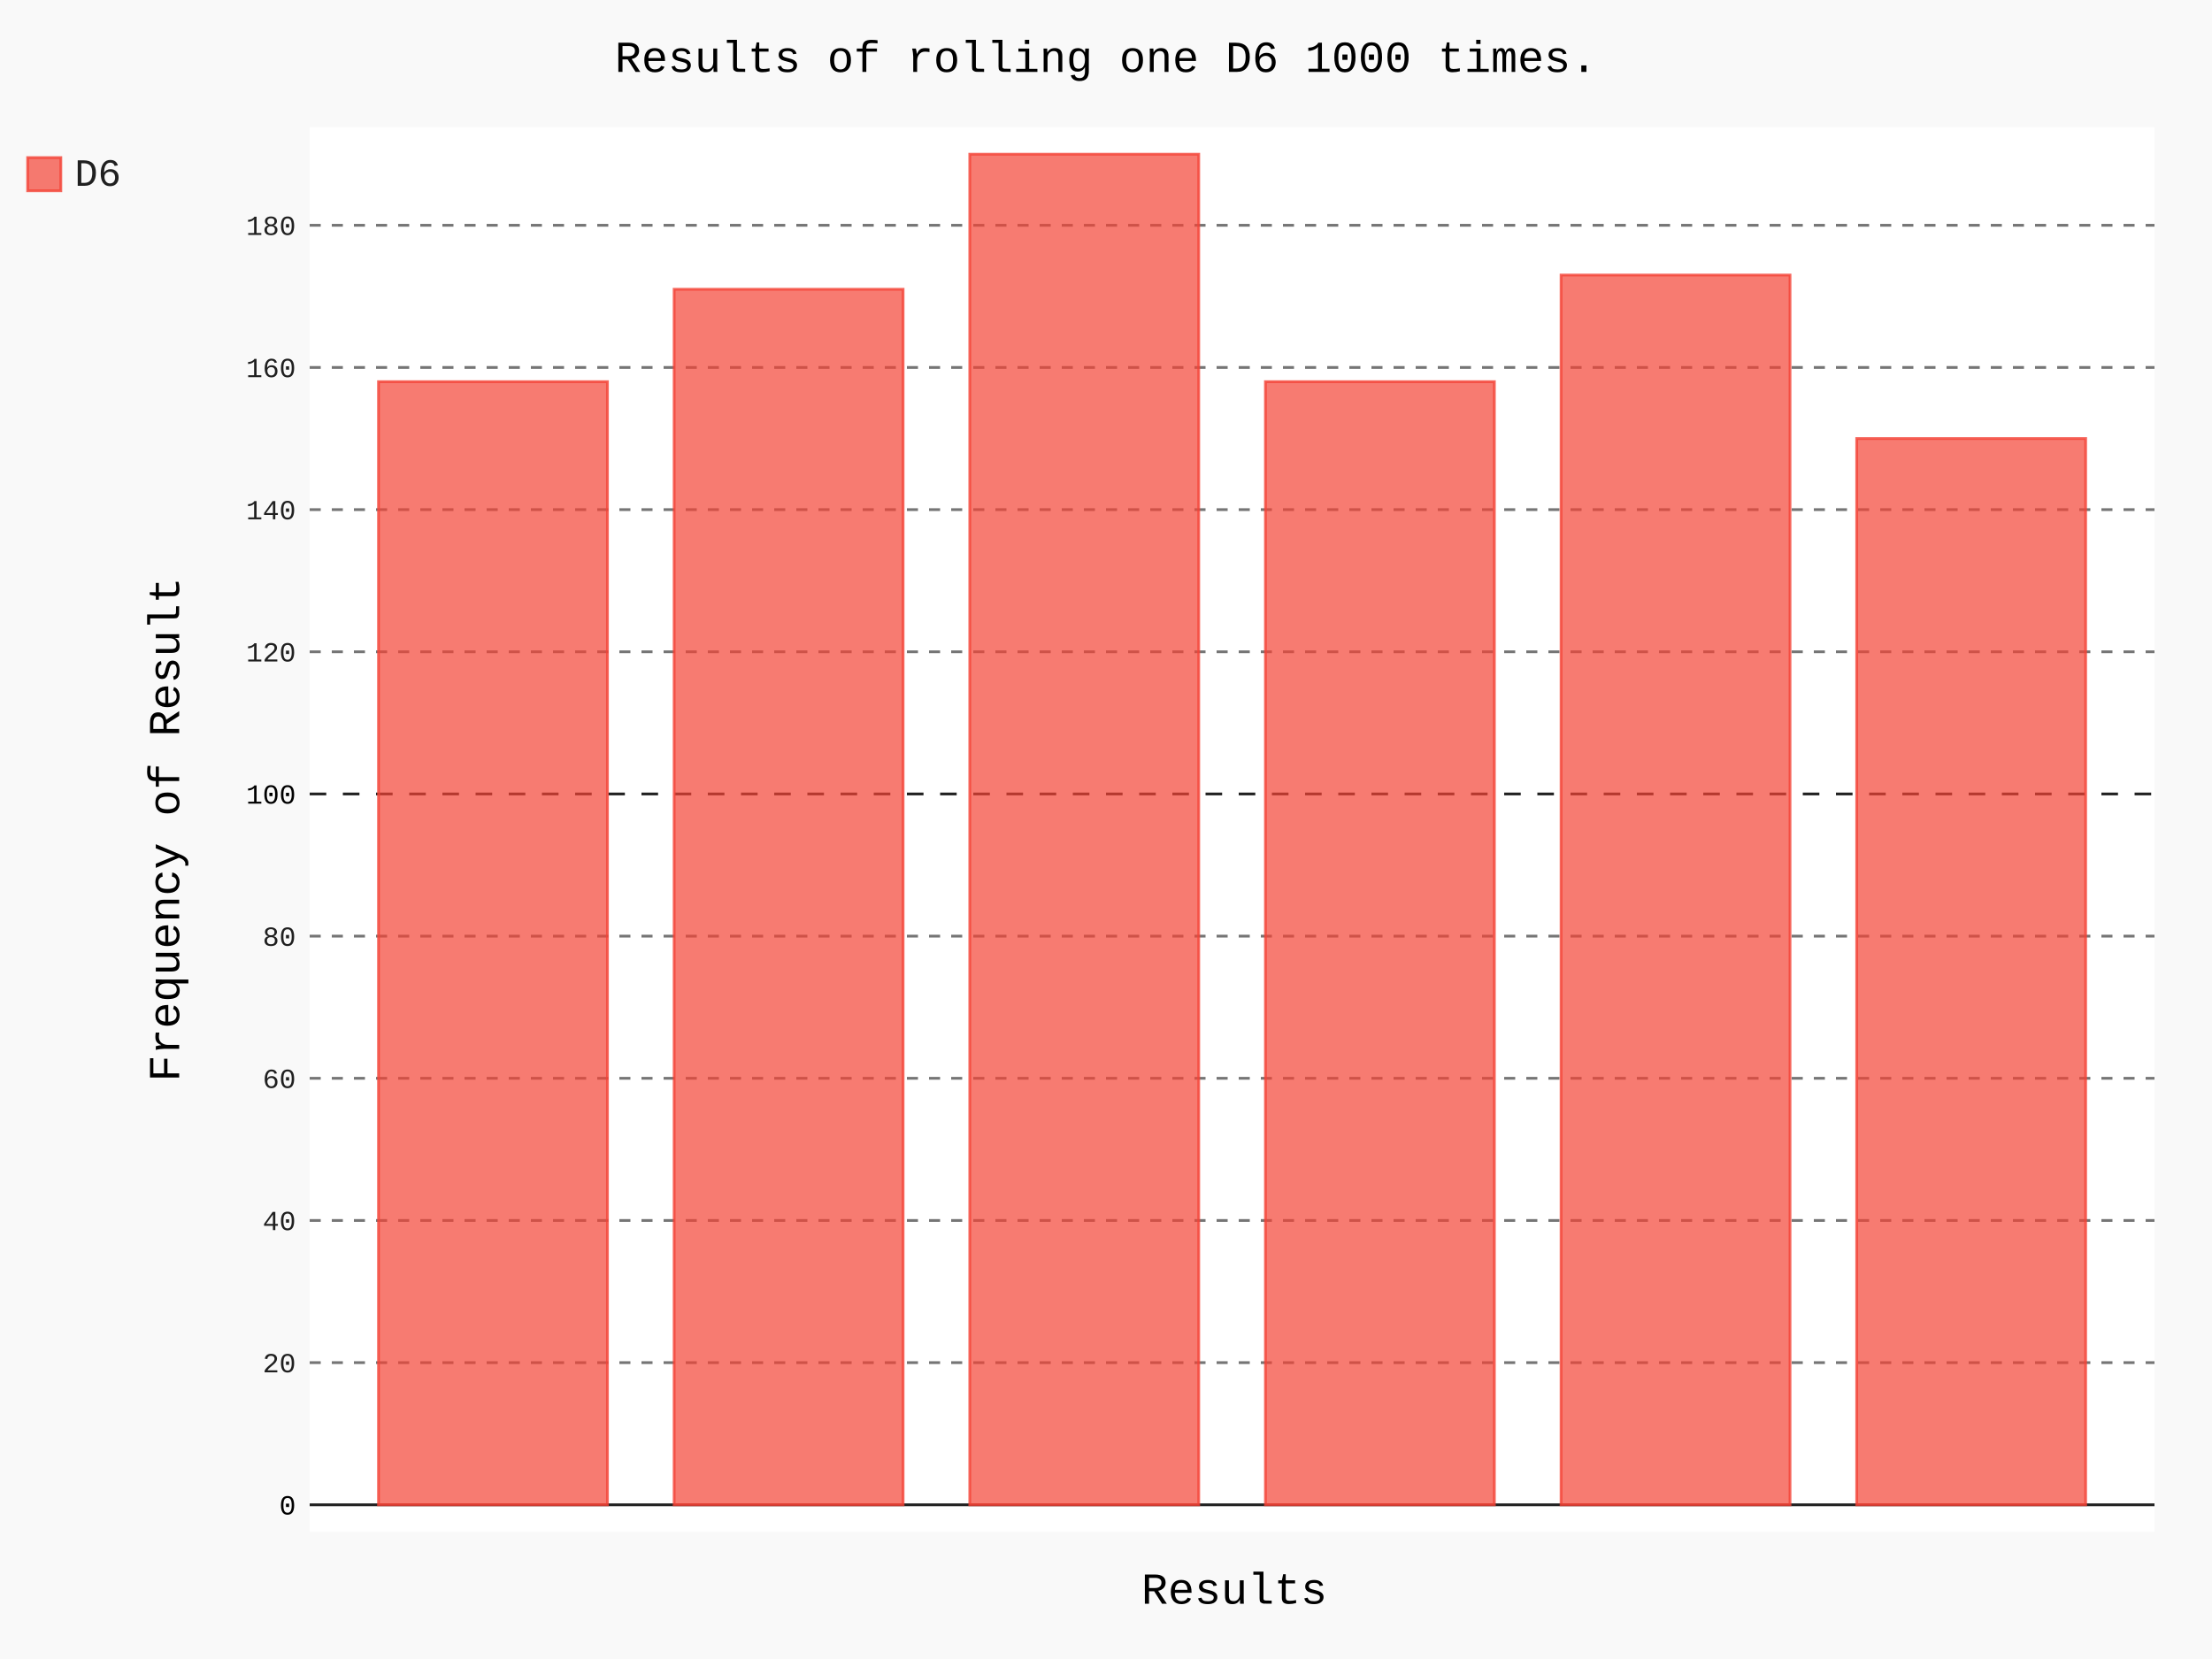
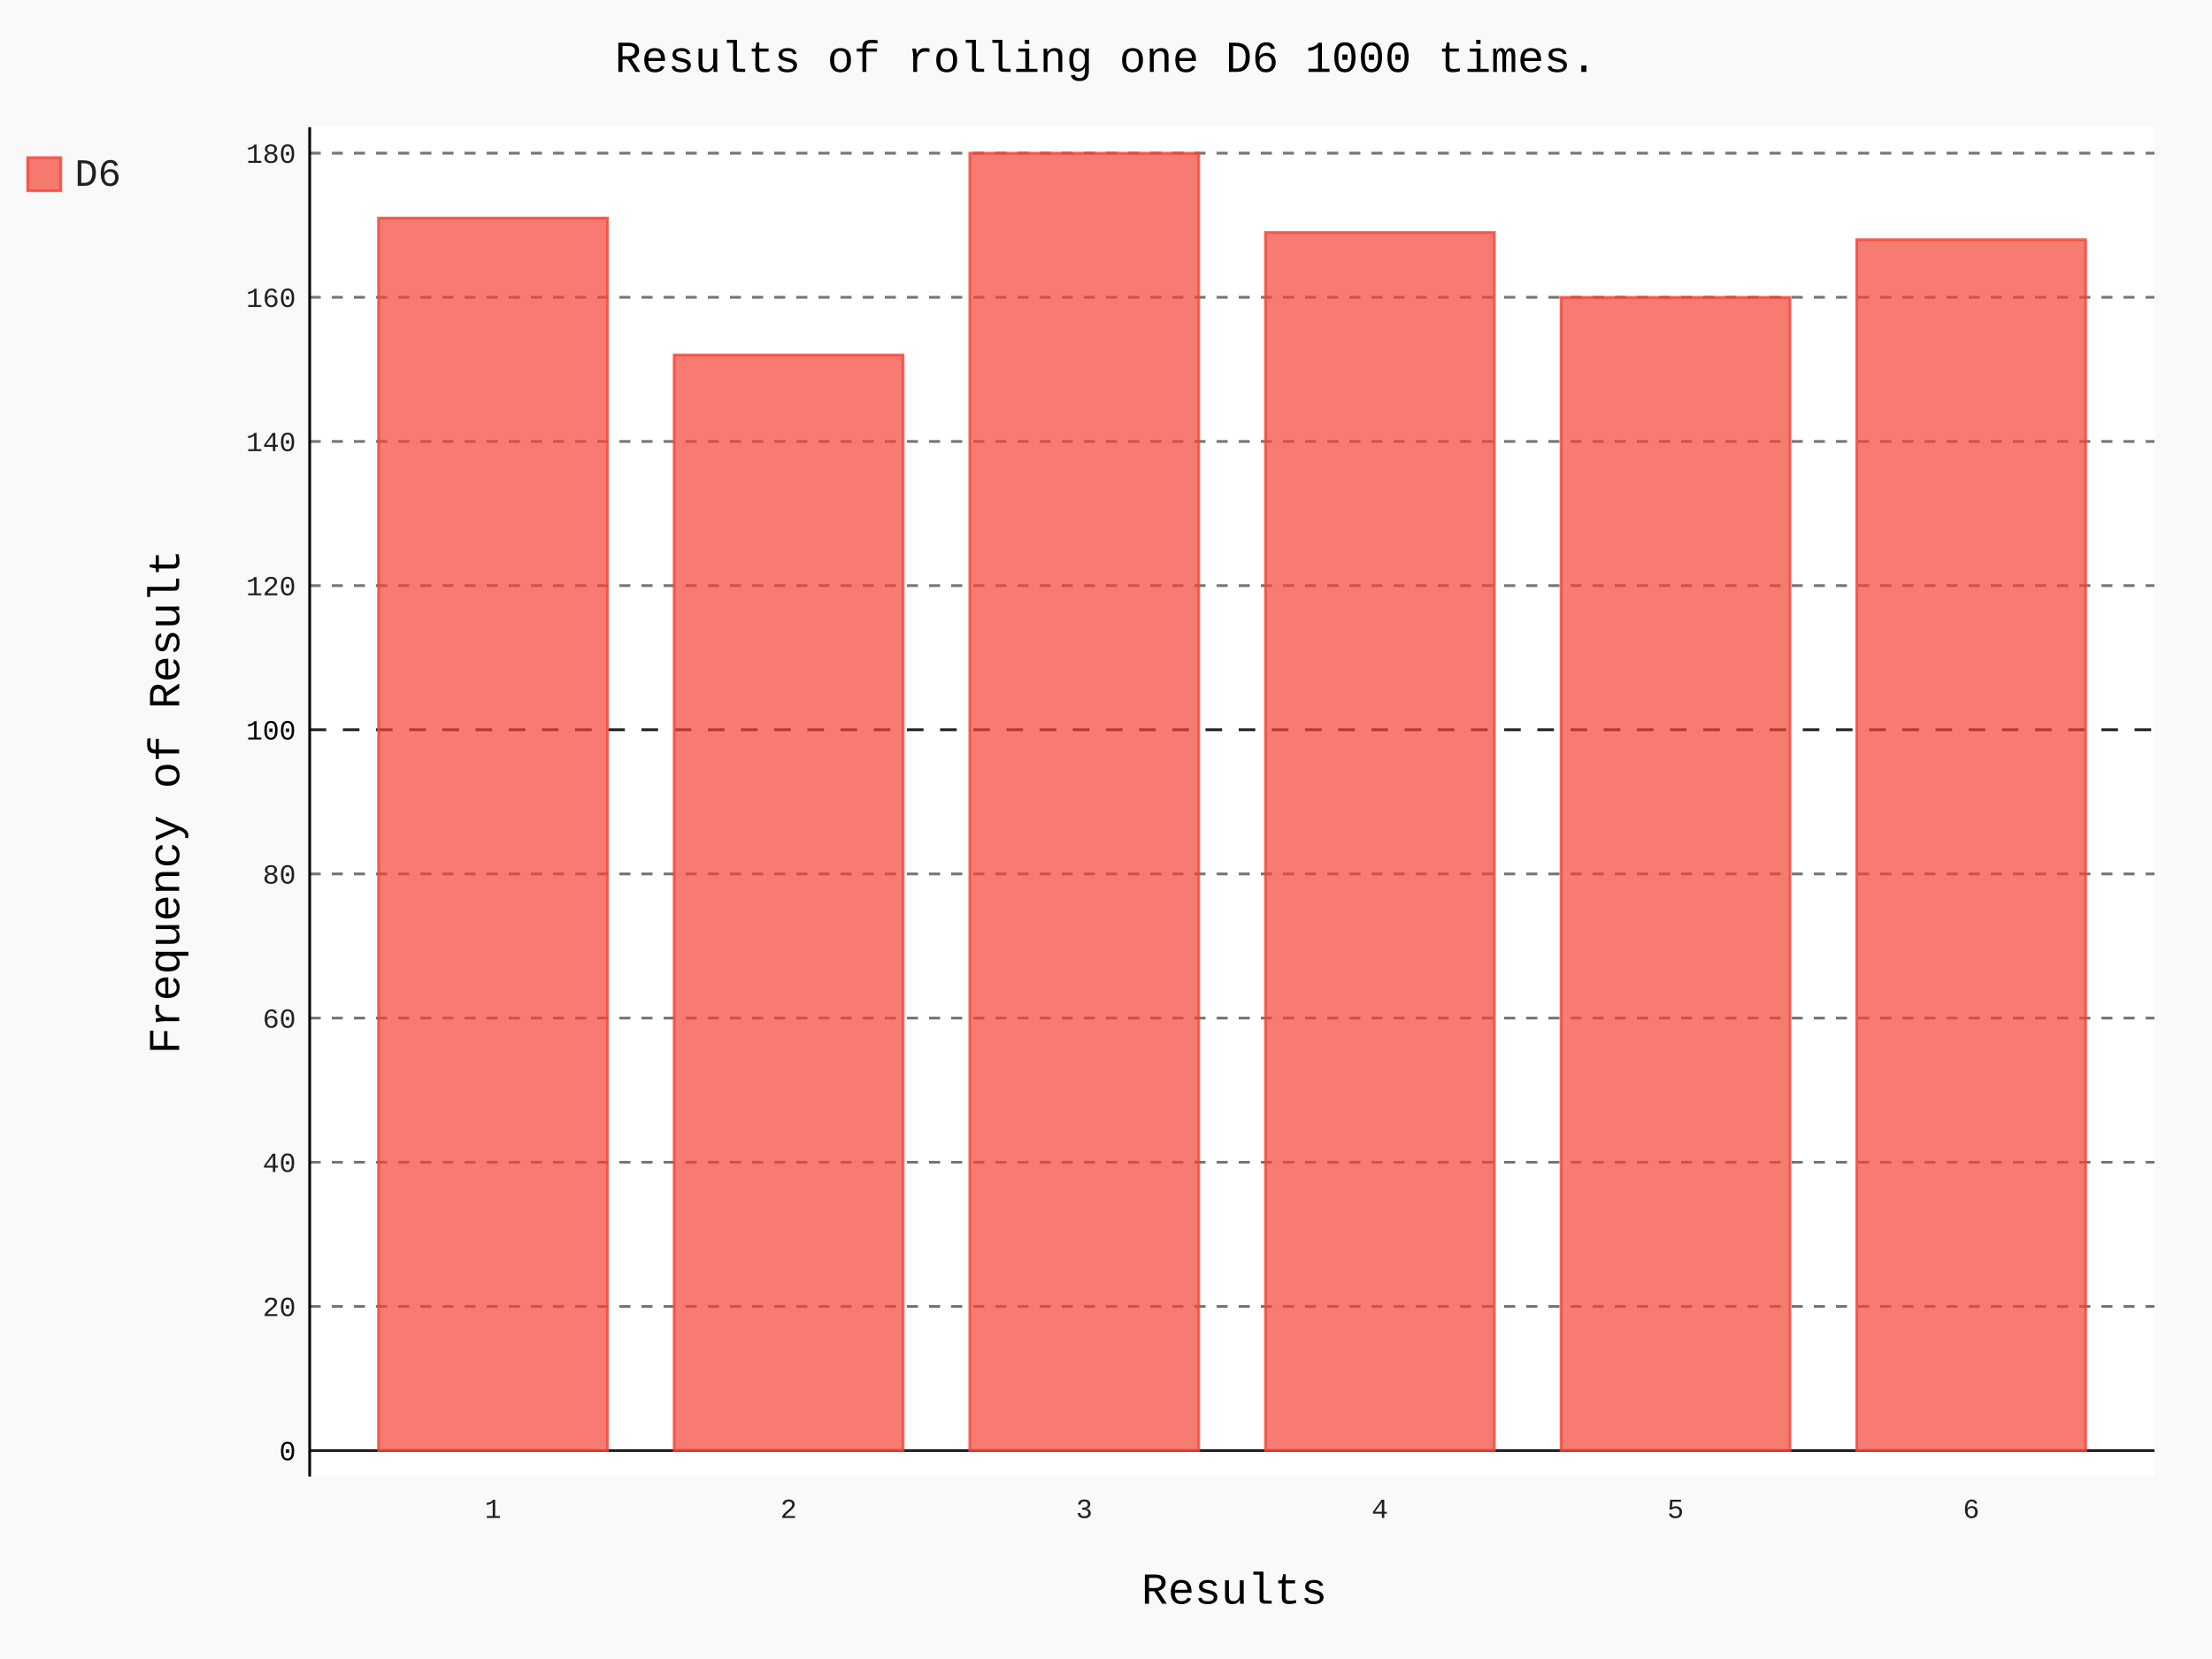
- <svg xmlns="http://www.w3.org/2000/svg" id="chart-9c1e929f-a5dd-4ea8-a9d0-3665f2c9b8bb" class="pygal-chart" viewBox="0 0 800 600">
+ <svg xmlns="http://www.w3.org/2000/svg" id="chart-8cd234c3-cbe5-4584-b589-7335ef44b40f" class="pygal-chart" viewBox="0 0 800 600">
  <defs>
-     <style type="text/css">#chart-9c1e929f-a5dd-4ea8-a9d0-3665f2c9b8bb{-webkit-user-select:none;-webkit-font-smoothing:antialiased;font-family:Consolas,"Liberation Mono",Menlo,Courier,monospace}#chart-9c1e929f-a5dd-4ea8-a9d0-3665f2c9b8bb .title{font-family:Consolas,"Liberation Mono",Menlo,Courier,monospace;font-size:16px}#chart-9c1e929f-a5dd-4ea8-a9d0-3665f2c9b8bb .legends .legend text{font-family:Consolas,"Liberation Mono",Menlo,Courier,monospace;font-size:14px}#chart-9c1e929f-a5dd-4ea8-a9d0-3665f2c9b8bb .axis text{font-family:Consolas,"Liberation Mono",Menlo,Courier,monospace;font-size:10px}#chart-9c1e929f-a5dd-4ea8-a9d0-3665f2c9b8bb .axis text.major{font-family:Consolas,"Liberation Mono",Menlo,Courier,monospace;font-size:10px}#chart-9c1e929f-a5dd-4ea8-a9d0-3665f2c9b8bb .text-overlay text.value{font-family:Consolas,"Liberation Mono",Menlo,Courier,monospace;font-size:16px}#chart-9c1e929f-a5dd-4ea8-a9d0-3665f2c9b8bb .text-overlay text.label{font-family:Consolas,"Liberation Mono",Menlo,Courier,monospace;font-size:10px}#chart-9c1e929f-a5dd-4ea8-a9d0-3665f2c9b8bb .tooltip{font-family:Consolas,"Liberation Mono",Menlo,Courier,monospace;font-size:14px}#chart-9c1e929f-a5dd-4ea8-a9d0-3665f2c9b8bb text.no_data{font-family:Consolas,"Liberation Mono",Menlo,Courier,monospace;font-size:64px}
- #chart-9c1e929f-a5dd-4ea8-a9d0-3665f2c9b8bb{background-color:rgba(249,249,249,1)}#chart-9c1e929f-a5dd-4ea8-a9d0-3665f2c9b8bb path,#chart-9c1e929f-a5dd-4ea8-a9d0-3665f2c9b8bb line,#chart-9c1e929f-a5dd-4ea8-a9d0-3665f2c9b8bb rect,#chart-9c1e929f-a5dd-4ea8-a9d0-3665f2c9b8bb circle{-webkit-transition:150ms;-moz-transition:150ms;transition:150ms}#chart-9c1e929f-a5dd-4ea8-a9d0-3665f2c9b8bb .graph &gt; .background{fill:rgba(249,249,249,1)}#chart-9c1e929f-a5dd-4ea8-a9d0-3665f2c9b8bb .plot &gt; .background{fill:rgba(255,255,255,1)}#chart-9c1e929f-a5dd-4ea8-a9d0-3665f2c9b8bb .graph{fill:rgba(0,0,0,.87)}#chart-9c1e929f-a5dd-4ea8-a9d0-3665f2c9b8bb text.no_data{fill:rgba(0,0,0,1)}#chart-9c1e929f-a5dd-4ea8-a9d0-3665f2c9b8bb .title{fill:rgba(0,0,0,1)}#chart-9c1e929f-a5dd-4ea8-a9d0-3665f2c9b8bb .legends .legend text{fill:rgba(0,0,0,.87)}#chart-9c1e929f-a5dd-4ea8-a9d0-3665f2c9b8bb .legends .legend:hover text{fill:rgba(0,0,0,1)}#chart-9c1e929f-a5dd-4ea8-a9d0-3665f2c9b8bb .axis .line{stroke:rgba(0,0,0,1)}#chart-9c1e929f-a5dd-4ea8-a9d0-3665f2c9b8bb .axis .guide.line{stroke:rgba(0,0,0,.54)}#chart-9c1e929f-a5dd-4ea8-a9d0-3665f2c9b8bb .axis .major.line{stroke:rgba(0,0,0,.87)}#chart-9c1e929f-a5dd-4ea8-a9d0-3665f2c9b8bb .axis text.major{fill:rgba(0,0,0,1)}#chart-9c1e929f-a5dd-4ea8-a9d0-3665f2c9b8bb .axis.y .guides:hover .guide.line,#chart-9c1e929f-a5dd-4ea8-a9d0-3665f2c9b8bb .line-graph .axis.x .guides:hover .guide.line,#chart-9c1e929f-a5dd-4ea8-a9d0-3665f2c9b8bb .stackedline-graph .axis.x .guides:hover .guide.line,#chart-9c1e929f-a5dd-4ea8-a9d0-3665f2c9b8bb .xy-graph .axis.x .guides:hover .guide.line{stroke:rgba(0,0,0,1)}#chart-9c1e929f-a5dd-4ea8-a9d0-3665f2c9b8bb .axis .guides:hover text{fill:rgba(0,0,0,1)}#chart-9c1e929f-a5dd-4ea8-a9d0-3665f2c9b8bb .reactive{fill-opacity:.7;stroke-opacity:.8}#chart-9c1e929f-a5dd-4ea8-a9d0-3665f2c9b8bb .ci{stroke:rgba(0,0,0,.87)}#chart-9c1e929f-a5dd-4ea8-a9d0-3665f2c9b8bb .reactive.active,#chart-9c1e929f-a5dd-4ea8-a9d0-3665f2c9b8bb .active .reactive{fill-opacity:.8;stroke-opacity:.9;stroke-width:4}#chart-9c1e929f-a5dd-4ea8-a9d0-3665f2c9b8bb .ci .reactive.active{stroke-width:1.5}#chart-9c1e929f-a5dd-4ea8-a9d0-3665f2c9b8bb .series text{fill:rgba(0,0,0,1)}#chart-9c1e929f-a5dd-4ea8-a9d0-3665f2c9b8bb .tooltip rect{fill:rgba(255,255,255,1);stroke:rgba(0,0,0,1);-webkit-transition:opacity 150ms;-moz-transition:opacity 150ms;transition:opacity 150ms}#chart-9c1e929f-a5dd-4ea8-a9d0-3665f2c9b8bb .tooltip .label{fill:rgba(0,0,0,.87)}#chart-9c1e929f-a5dd-4ea8-a9d0-3665f2c9b8bb .tooltip .label{fill:rgba(0,0,0,.87)}#chart-9c1e929f-a5dd-4ea8-a9d0-3665f2c9b8bb .tooltip .legend{font-size:.8em;fill:rgba(0,0,0,.54)}#chart-9c1e929f-a5dd-4ea8-a9d0-3665f2c9b8bb .tooltip .x_label{font-size:.6em;fill:rgba(0,0,0,1)}#chart-9c1e929f-a5dd-4ea8-a9d0-3665f2c9b8bb .tooltip .xlink{font-size:.5em;text-decoration:underline}#chart-9c1e929f-a5dd-4ea8-a9d0-3665f2c9b8bb .tooltip .value{font-size:1.5em}#chart-9c1e929f-a5dd-4ea8-a9d0-3665f2c9b8bb .bound{font-size:.5em}#chart-9c1e929f-a5dd-4ea8-a9d0-3665f2c9b8bb .max-value{font-size:.75em;fill:rgba(0,0,0,.54)}#chart-9c1e929f-a5dd-4ea8-a9d0-3665f2c9b8bb .map-element{fill:rgba(255,255,255,1);stroke:rgba(0,0,0,.54) !important}#chart-9c1e929f-a5dd-4ea8-a9d0-3665f2c9b8bb .map-element .reactive{fill-opacity:inherit;stroke-opacity:inherit}#chart-9c1e929f-a5dd-4ea8-a9d0-3665f2c9b8bb .color-0,#chart-9c1e929f-a5dd-4ea8-a9d0-3665f2c9b8bb .color-0 a:visited{stroke:#F44336;fill:#F44336}#chart-9c1e929f-a5dd-4ea8-a9d0-3665f2c9b8bb .text-overlay .color-0 text{fill:black}
- #chart-9c1e929f-a5dd-4ea8-a9d0-3665f2c9b8bb text.no_data{text-anchor:middle}#chart-9c1e929f-a5dd-4ea8-a9d0-3665f2c9b8bb .guide.line{fill:none}#chart-9c1e929f-a5dd-4ea8-a9d0-3665f2c9b8bb .centered{text-anchor:middle}#chart-9c1e929f-a5dd-4ea8-a9d0-3665f2c9b8bb .title{text-anchor:middle}#chart-9c1e929f-a5dd-4ea8-a9d0-3665f2c9b8bb .legends .legend text{fill-opacity:1}#chart-9c1e929f-a5dd-4ea8-a9d0-3665f2c9b8bb .axis.x text{text-anchor:middle}#chart-9c1e929f-a5dd-4ea8-a9d0-3665f2c9b8bb .axis.x:not(.web) text[transform]{text-anchor:start}#chart-9c1e929f-a5dd-4ea8-a9d0-3665f2c9b8bb .axis.x:not(.web) text[transform].backwards{text-anchor:end}#chart-9c1e929f-a5dd-4ea8-a9d0-3665f2c9b8bb .axis.y text{text-anchor:end}#chart-9c1e929f-a5dd-4ea8-a9d0-3665f2c9b8bb .axis.y text[transform].backwards{text-anchor:start}#chart-9c1e929f-a5dd-4ea8-a9d0-3665f2c9b8bb .axis.y2 text{text-anchor:start}#chart-9c1e929f-a5dd-4ea8-a9d0-3665f2c9b8bb .axis.y2 text[transform].backwards{text-anchor:end}#chart-9c1e929f-a5dd-4ea8-a9d0-3665f2c9b8bb .axis .guide.line{stroke-dasharray:4,4}#chart-9c1e929f-a5dd-4ea8-a9d0-3665f2c9b8bb .axis .major.guide.line{stroke-dasharray:6,6}#chart-9c1e929f-a5dd-4ea8-a9d0-3665f2c9b8bb .horizontal .axis.y .guide.line,#chart-9c1e929f-a5dd-4ea8-a9d0-3665f2c9b8bb .horizontal .axis.y2 .guide.line,#chart-9c1e929f-a5dd-4ea8-a9d0-3665f2c9b8bb .vertical .axis.x .guide.line{opacity:0}#chart-9c1e929f-a5dd-4ea8-a9d0-3665f2c9b8bb .horizontal .axis.always_show .guide.line,#chart-9c1e929f-a5dd-4ea8-a9d0-3665f2c9b8bb .vertical .axis.always_show .guide.line{opacity:1 !important}#chart-9c1e929f-a5dd-4ea8-a9d0-3665f2c9b8bb .axis.y .guides:hover .guide.line,#chart-9c1e929f-a5dd-4ea8-a9d0-3665f2c9b8bb .axis.y2 .guides:hover .guide.line,#chart-9c1e929f-a5dd-4ea8-a9d0-3665f2c9b8bb .axis.x .guides:hover .guide.line{opacity:1}#chart-9c1e929f-a5dd-4ea8-a9d0-3665f2c9b8bb .axis .guides:hover text{opacity:1}#chart-9c1e929f-a5dd-4ea8-a9d0-3665f2c9b8bb .nofill{fill:none}#chart-9c1e929f-a5dd-4ea8-a9d0-3665f2c9b8bb .subtle-fill{fill-opacity:.2}#chart-9c1e929f-a5dd-4ea8-a9d0-3665f2c9b8bb .dot{stroke-width:1px;fill-opacity:1}#chart-9c1e929f-a5dd-4ea8-a9d0-3665f2c9b8bb .dot.active{stroke-width:5px}#chart-9c1e929f-a5dd-4ea8-a9d0-3665f2c9b8bb .dot.negative{fill:transparent}#chart-9c1e929f-a5dd-4ea8-a9d0-3665f2c9b8bb text,#chart-9c1e929f-a5dd-4ea8-a9d0-3665f2c9b8bb tspan{stroke:none !important}#chart-9c1e929f-a5dd-4ea8-a9d0-3665f2c9b8bb .series text.active{opacity:1}#chart-9c1e929f-a5dd-4ea8-a9d0-3665f2c9b8bb .tooltip rect{fill-opacity:.95;stroke-width:.5}#chart-9c1e929f-a5dd-4ea8-a9d0-3665f2c9b8bb .tooltip text{fill-opacity:1}#chart-9c1e929f-a5dd-4ea8-a9d0-3665f2c9b8bb .showable{visibility:hidden}#chart-9c1e929f-a5dd-4ea8-a9d0-3665f2c9b8bb .showable.shown{visibility:visible}#chart-9c1e929f-a5dd-4ea8-a9d0-3665f2c9b8bb .gauge-background{fill:rgba(229,229,229,1);stroke:none}#chart-9c1e929f-a5dd-4ea8-a9d0-3665f2c9b8bb .bg-lines{stroke:rgba(249,249,249,1);stroke-width:2px}</style>
+     <style type="text/css">#chart-8cd234c3-cbe5-4584-b589-7335ef44b40f{-webkit-user-select:none;-webkit-font-smoothing:antialiased;font-family:Consolas,"Liberation Mono",Menlo,Courier,monospace}#chart-8cd234c3-cbe5-4584-b589-7335ef44b40f .title{font-family:Consolas,"Liberation Mono",Menlo,Courier,monospace;font-size:16px}#chart-8cd234c3-cbe5-4584-b589-7335ef44b40f .legends .legend text{font-family:Consolas,"Liberation Mono",Menlo,Courier,monospace;font-size:14px}#chart-8cd234c3-cbe5-4584-b589-7335ef44b40f .axis text{font-family:Consolas,"Liberation Mono",Menlo,Courier,monospace;font-size:10px}#chart-8cd234c3-cbe5-4584-b589-7335ef44b40f .axis text.major{font-family:Consolas,"Liberation Mono",Menlo,Courier,monospace;font-size:10px}#chart-8cd234c3-cbe5-4584-b589-7335ef44b40f .text-overlay text.value{font-family:Consolas,"Liberation Mono",Menlo,Courier,monospace;font-size:16px}#chart-8cd234c3-cbe5-4584-b589-7335ef44b40f .text-overlay text.label{font-family:Consolas,"Liberation Mono",Menlo,Courier,monospace;font-size:10px}#chart-8cd234c3-cbe5-4584-b589-7335ef44b40f .tooltip{font-family:Consolas,"Liberation Mono",Menlo,Courier,monospace;font-size:14px}#chart-8cd234c3-cbe5-4584-b589-7335ef44b40f text.no_data{font-family:Consolas,"Liberation Mono",Menlo,Courier,monospace;font-size:64px}
+ #chart-8cd234c3-cbe5-4584-b589-7335ef44b40f{background-color:rgba(249,249,249,1)}#chart-8cd234c3-cbe5-4584-b589-7335ef44b40f path,#chart-8cd234c3-cbe5-4584-b589-7335ef44b40f line,#chart-8cd234c3-cbe5-4584-b589-7335ef44b40f rect,#chart-8cd234c3-cbe5-4584-b589-7335ef44b40f circle{-webkit-transition:150ms;-moz-transition:150ms;transition:150ms}#chart-8cd234c3-cbe5-4584-b589-7335ef44b40f .graph &gt; .background{fill:rgba(249,249,249,1)}#chart-8cd234c3-cbe5-4584-b589-7335ef44b40f .plot &gt; .background{fill:rgba(255,255,255,1)}#chart-8cd234c3-cbe5-4584-b589-7335ef44b40f .graph{fill:rgba(0,0,0,.87)}#chart-8cd234c3-cbe5-4584-b589-7335ef44b40f text.no_data{fill:rgba(0,0,0,1)}#chart-8cd234c3-cbe5-4584-b589-7335ef44b40f .title{fill:rgba(0,0,0,1)}#chart-8cd234c3-cbe5-4584-b589-7335ef44b40f .legends .legend text{fill:rgba(0,0,0,.87)}#chart-8cd234c3-cbe5-4584-b589-7335ef44b40f .legends .legend:hover text{fill:rgba(0,0,0,1)}#chart-8cd234c3-cbe5-4584-b589-7335ef44b40f .axis .line{stroke:rgba(0,0,0,1)}#chart-8cd234c3-cbe5-4584-b589-7335ef44b40f .axis .guide.line{stroke:rgba(0,0,0,.54)}#chart-8cd234c3-cbe5-4584-b589-7335ef44b40f .axis .major.line{stroke:rgba(0,0,0,.87)}#chart-8cd234c3-cbe5-4584-b589-7335ef44b40f .axis text.major{fill:rgba(0,0,0,1)}#chart-8cd234c3-cbe5-4584-b589-7335ef44b40f .axis.y .guides:hover .guide.line,#chart-8cd234c3-cbe5-4584-b589-7335ef44b40f .line-graph .axis.x .guides:hover .guide.line,#chart-8cd234c3-cbe5-4584-b589-7335ef44b40f .stackedline-graph .axis.x .guides:hover .guide.line,#chart-8cd234c3-cbe5-4584-b589-7335ef44b40f .xy-graph .axis.x .guides:hover .guide.line{stroke:rgba(0,0,0,1)}#chart-8cd234c3-cbe5-4584-b589-7335ef44b40f .axis .guides:hover text{fill:rgba(0,0,0,1)}#chart-8cd234c3-cbe5-4584-b589-7335ef44b40f .reactive{fill-opacity:.7;stroke-opacity:.8}#chart-8cd234c3-cbe5-4584-b589-7335ef44b40f .ci{stroke:rgba(0,0,0,.87)}#chart-8cd234c3-cbe5-4584-b589-7335ef44b40f .reactive.active,#chart-8cd234c3-cbe5-4584-b589-7335ef44b40f .active .reactive{fill-opacity:.8;stroke-opacity:.9;stroke-width:4}#chart-8cd234c3-cbe5-4584-b589-7335ef44b40f .ci .reactive.active{stroke-width:1.5}#chart-8cd234c3-cbe5-4584-b589-7335ef44b40f .series text{fill:rgba(0,0,0,1)}#chart-8cd234c3-cbe5-4584-b589-7335ef44b40f .tooltip rect{fill:rgba(255,255,255,1);stroke:rgba(0,0,0,1);-webkit-transition:opacity 150ms;-moz-transition:opacity 150ms;transition:opacity 150ms}#chart-8cd234c3-cbe5-4584-b589-7335ef44b40f .tooltip .label{fill:rgba(0,0,0,.87)}#chart-8cd234c3-cbe5-4584-b589-7335ef44b40f .tooltip .label{fill:rgba(0,0,0,.87)}#chart-8cd234c3-cbe5-4584-b589-7335ef44b40f .tooltip .legend{font-size:.8em;fill:rgba(0,0,0,.54)}#chart-8cd234c3-cbe5-4584-b589-7335ef44b40f .tooltip .x_label{font-size:.6em;fill:rgba(0,0,0,1)}#chart-8cd234c3-cbe5-4584-b589-7335ef44b40f .tooltip .xlink{font-size:.5em;text-decoration:underline}#chart-8cd234c3-cbe5-4584-b589-7335ef44b40f .tooltip .value{font-size:1.5em}#chart-8cd234c3-cbe5-4584-b589-7335ef44b40f .bound{font-size:.5em}#chart-8cd234c3-cbe5-4584-b589-7335ef44b40f .max-value{font-size:.75em;fill:rgba(0,0,0,.54)}#chart-8cd234c3-cbe5-4584-b589-7335ef44b40f .map-element{fill:rgba(255,255,255,1);stroke:rgba(0,0,0,.54) !important}#chart-8cd234c3-cbe5-4584-b589-7335ef44b40f .map-element .reactive{fill-opacity:inherit;stroke-opacity:inherit}#chart-8cd234c3-cbe5-4584-b589-7335ef44b40f .color-0,#chart-8cd234c3-cbe5-4584-b589-7335ef44b40f .color-0 a:visited{stroke:#F44336;fill:#F44336}#chart-8cd234c3-cbe5-4584-b589-7335ef44b40f .text-overlay .color-0 text{fill:black}
+ #chart-8cd234c3-cbe5-4584-b589-7335ef44b40f text.no_data{text-anchor:middle}#chart-8cd234c3-cbe5-4584-b589-7335ef44b40f .guide.line{fill:none}#chart-8cd234c3-cbe5-4584-b589-7335ef44b40f .centered{text-anchor:middle}#chart-8cd234c3-cbe5-4584-b589-7335ef44b40f .title{text-anchor:middle}#chart-8cd234c3-cbe5-4584-b589-7335ef44b40f .legends .legend text{fill-opacity:1}#chart-8cd234c3-cbe5-4584-b589-7335ef44b40f .axis.x text{text-anchor:middle}#chart-8cd234c3-cbe5-4584-b589-7335ef44b40f .axis.x:not(.web) text[transform]{text-anchor:start}#chart-8cd234c3-cbe5-4584-b589-7335ef44b40f .axis.x:not(.web) text[transform].backwards{text-anchor:end}#chart-8cd234c3-cbe5-4584-b589-7335ef44b40f .axis.y text{text-anchor:end}#chart-8cd234c3-cbe5-4584-b589-7335ef44b40f .axis.y text[transform].backwards{text-anchor:start}#chart-8cd234c3-cbe5-4584-b589-7335ef44b40f .axis.y2 text{text-anchor:start}#chart-8cd234c3-cbe5-4584-b589-7335ef44b40f .axis.y2 text[transform].backwards{text-anchor:end}#chart-8cd234c3-cbe5-4584-b589-7335ef44b40f .axis .guide.line{stroke-dasharray:4,4}#chart-8cd234c3-cbe5-4584-b589-7335ef44b40f .axis .major.guide.line{stroke-dasharray:6,6}#chart-8cd234c3-cbe5-4584-b589-7335ef44b40f .horizontal .axis.y .guide.line,#chart-8cd234c3-cbe5-4584-b589-7335ef44b40f .horizontal .axis.y2 .guide.line,#chart-8cd234c3-cbe5-4584-b589-7335ef44b40f .vertical .axis.x .guide.line{opacity:0}#chart-8cd234c3-cbe5-4584-b589-7335ef44b40f .horizontal .axis.always_show .guide.line,#chart-8cd234c3-cbe5-4584-b589-7335ef44b40f .vertical .axis.always_show .guide.line{opacity:1 !important}#chart-8cd234c3-cbe5-4584-b589-7335ef44b40f .axis.y .guides:hover .guide.line,#chart-8cd234c3-cbe5-4584-b589-7335ef44b40f .axis.y2 .guides:hover .guide.line,#chart-8cd234c3-cbe5-4584-b589-7335ef44b40f .axis.x .guides:hover .guide.line{opacity:1}#chart-8cd234c3-cbe5-4584-b589-7335ef44b40f .axis .guides:hover text{opacity:1}#chart-8cd234c3-cbe5-4584-b589-7335ef44b40f .nofill{fill:none}#chart-8cd234c3-cbe5-4584-b589-7335ef44b40f .subtle-fill{fill-opacity:.2}#chart-8cd234c3-cbe5-4584-b589-7335ef44b40f .dot{stroke-width:1px;fill-opacity:1}#chart-8cd234c3-cbe5-4584-b589-7335ef44b40f .dot.active{stroke-width:5px}#chart-8cd234c3-cbe5-4584-b589-7335ef44b40f .dot.negative{fill:transparent}#chart-8cd234c3-cbe5-4584-b589-7335ef44b40f text,#chart-8cd234c3-cbe5-4584-b589-7335ef44b40f tspan{stroke:none !important}#chart-8cd234c3-cbe5-4584-b589-7335ef44b40f .series text.active{opacity:1}#chart-8cd234c3-cbe5-4584-b589-7335ef44b40f .tooltip rect{fill-opacity:.95;stroke-width:.5}#chart-8cd234c3-cbe5-4584-b589-7335ef44b40f .tooltip text{fill-opacity:1}#chart-8cd234c3-cbe5-4584-b589-7335ef44b40f .showable{visibility:hidden}#chart-8cd234c3-cbe5-4584-b589-7335ef44b40f .showable.shown{visibility:visible}#chart-8cd234c3-cbe5-4584-b589-7335ef44b40f .gauge-background{fill:rgba(229,229,229,1);stroke:none}#chart-8cd234c3-cbe5-4584-b589-7335ef44b40f .bg-lines{stroke:rgba(249,249,249,1);stroke-width:2px}</style>
  </defs>
  <g class="graph bar-graph vertical">
    <rect x="0" y="0" width="800" height="600" class="background" />
    <g transform="translate(112, 46)" class="plot">
-       <rect x="0" y="0" width="667.2" height="508" class="background" />
+       <rect x="0" y="0" width="667.2" height="488" class="background" />
      <g class="axis y always_show">
        <g class="guides">
-           <path d="M0 498.231 h667.2" class="axis major line" />
-           <text x="-5" y="501.731" class="major">0</text>
+           <path d="M0 478.615 h667.2" class="axis major line" />
+           <text x="-5" y="482.115" class="major">0</text>
        </g>
        <g class="guides">
-           <path d="M0 446.814 h667.2" class="guide line" />
-           <text x="-5" y="450.314" class="">20</text>
+           <path d="M0 426.479 h667.2" class="guide line" />
+           <text x="-5" y="429.979" class="">20</text>
        </g>
        <g class="guides">
-           <path d="M0 395.397 h667.2" class="guide line" />
-           <text x="-5" y="398.897" class="">40</text>
+           <path d="M0 374.342 h667.2" class="guide line" />
+           <text x="-5" y="377.842" class="">40</text>
        </g>
        <g class="guides">
-           <path d="M0 343.98 h667.2" class="guide line" />
-           <text x="-5" y="347.48" class="">60</text>
+           <path d="M0 322.205 h667.2" class="guide line" />
+           <text x="-5" y="325.705" class="">60</text>
        </g>
        <g class="guides">
-           <path d="M0 292.563 h667.2" class="guide line" />
-           <text x="-5" y="296.063" class="">80</text>
+           <path d="M0 270.068 h667.2" class="guide line" />
+           <text x="-5" y="273.568" class="">80</text>
        </g>
        <g class="guides">
-           <path d="M0 241.146 h667.2" class="major guide line" />
-           <text x="-5" y="244.646" class="major">100</text>
+           <path d="M0 217.932 h667.2" class="major guide line" />
+           <text x="-5" y="221.432" class="major">100</text>
        </g>
        <g class="guides">
-           <path d="M0 189.729 h667.2" class="guide line" />
-           <text x="-5" y="193.229" class="">120</text>
+           <path d="M0 165.795 h667.2" class="guide line" />
+           <text x="-5" y="169.295" class="">120</text>
        </g>
        <g class="guides">
-           <path d="M0 138.312 h667.2" class="guide line" />
-           <text x="-5" y="141.812" class="">140</text>
+           <path d="M0 113.658 h667.2" class="guide line" />
+           <text x="-5" y="117.158" class="">140</text>
        </g>
        <g class="guides">
-           <path d="M0 86.895 h667.2" class="guide line" />
-           <text x="-5" y="90.395" class="">160</text>
+           <path d="M0 61.521 h667.2" class="guide line" />
+           <text x="-5" y="65.021" class="">160</text>
        </g>
        <g class="guides">
-           <path d="M0 35.478 h667.2" class="guide line" />
-           <text x="-5" y="38.978" class="">180</text>
+           <path d="M0 9.385 h667.2" class="guide line" />
+           <text x="-5" y="12.885" class="">180</text>
+         </g>
+       </g>
+       <g class="axis x">
+         <path d="M0 0 v488" class="line" />
+         <g class="guides">
+           <path d="M66.292 0 v488" class="guide line" />
+           <text x="66.292" y="503.0" class="">1</text>
+         </g>
+         <g class="guides">
+           <path d="M173.215 0 v488" class="guide line" />
+           <text x="173.215" y="503.0" class="">2</text>
+         </g>
+         <g class="guides">
+           <path d="M280.138 0 v488" class="guide line" />
+           <text x="280.138" y="503.0" class="">3</text>
+         </g>
+         <g class="guides">
+           <path d="M387.062 0 v488" class="guide line" />
+           <text x="387.062" y="503.0" class="">4</text>
+         </g>
+         <g class="guides">
+           <path d="M493.985 0 v488" class="guide line" />
+           <text x="493.985" y="503.0" class="">5</text>
+         </g>
+         <g class="guides">
+           <path d="M600.908 0 v488" class="guide line" />
+           <text x="600.908" y="503.0" class="">6</text>
        </g>
      </g>
      <g class="series serie-0 color-0">
        <g class="bars">
          <g class="bar">
-             <rect x="24.892" y="92.036" rx="0" ry="0" width="82.801" height="406.194" class="rect reactive tooltip-trigger" />
+             <rect x="24.892" y="32.846" rx="0" ry="0" width="82.801" height="445.769" class="rect reactive tooltip-trigger" />
          </g>
          <g class="bar">
-             <rect x="131.815" y="58.615" rx="0" ry="0" width="82.801" height="439.615" class="rect reactive tooltip-trigger" />
+             <rect x="131.815" y="82.376" rx="0" ry="0" width="82.801" height="396.239" class="rect reactive tooltip-trigger" />
          </g>
          <g class="bar">
-             <rect x="238.738" y="9.769" rx="0" ry="0" width="82.801" height="488.462" class="rect reactive tooltip-trigger" />
+             <rect x="238.738" y="9.385" rx="0" ry="0" width="82.801" height="469.231" class="rect reactive tooltip-trigger" />
          </g>
          <g class="bar">
-             <rect x="345.661" y="92.036" rx="0" ry="0" width="82.801" height="406.194" class="rect reactive tooltip-trigger" />
+             <rect x="345.661" y="38.06" rx="0" ry="0" width="82.801" height="440.556" class="rect reactive tooltip-trigger" />
          </g>
          <g class="bar">
-             <rect x="452.584" y="53.474" rx="0" ry="0" width="82.801" height="444.757" class="rect reactive tooltip-trigger" />
+             <rect x="452.584" y="61.521" rx="0" ry="0" width="82.801" height="417.094" class="rect reactive tooltip-trigger" />
          </g>
          <g class="bar">
-             <rect x="559.507" y="112.603" rx="0" ry="0" width="82.801" height="385.628" class="rect reactive tooltip-trigger" />
+             <rect x="559.507" y="40.667" rx="0" ry="0" width="82.801" height="437.949" class="rect reactive tooltip-trigger" />
          </g>
        </g>
      </g>
    </g>
    <g class="titles">
      <text x="400.0" y="26" class="title plot_title">Results of rolling one D6 1000 times.</text>
      <text x="446.4" y="580" class="title">Results</text>
-       <text x="38.8" y="326.0" class="title" transform="rotate(-90 38.8 300)">Frequency of Result</text>
+       <text x="38.8" y="316.0" class="title" transform="rotate(-90 38.8 290)">Frequency of Result</text>
    </g>
    <g transform="translate(112, 46)" class="plot overlay">
      <g class="series serie-0 color-0" />
    </g>
    <g transform="translate(112, 46)" class="plot text-overlay">
      <g class="series serie-0 color-0" />
    </g>
    <g transform="translate(112, 46)" class="plot tooltip-overlay">
      <g transform="translate(0 0)" style="opacity: 0" class="tooltip">
        <rect rx="0" ry="0" width="0" height="0" class="tooltip-box" />
        <g class="text" />
      </g>
    </g>
    <g transform="translate(10, 56)" class="legends">
      <g id="activate-serie-0" class="legend reactive activate-serie">
        <rect x="0.0" y="1.0" width="12" height="12" class="color-0 reactive" />
        <text x="17.0" y="11.2">D6</text>
      </g>
    </g>
    <g transform="translate(790, 56)" class="legends" />
  </g>
</svg>
